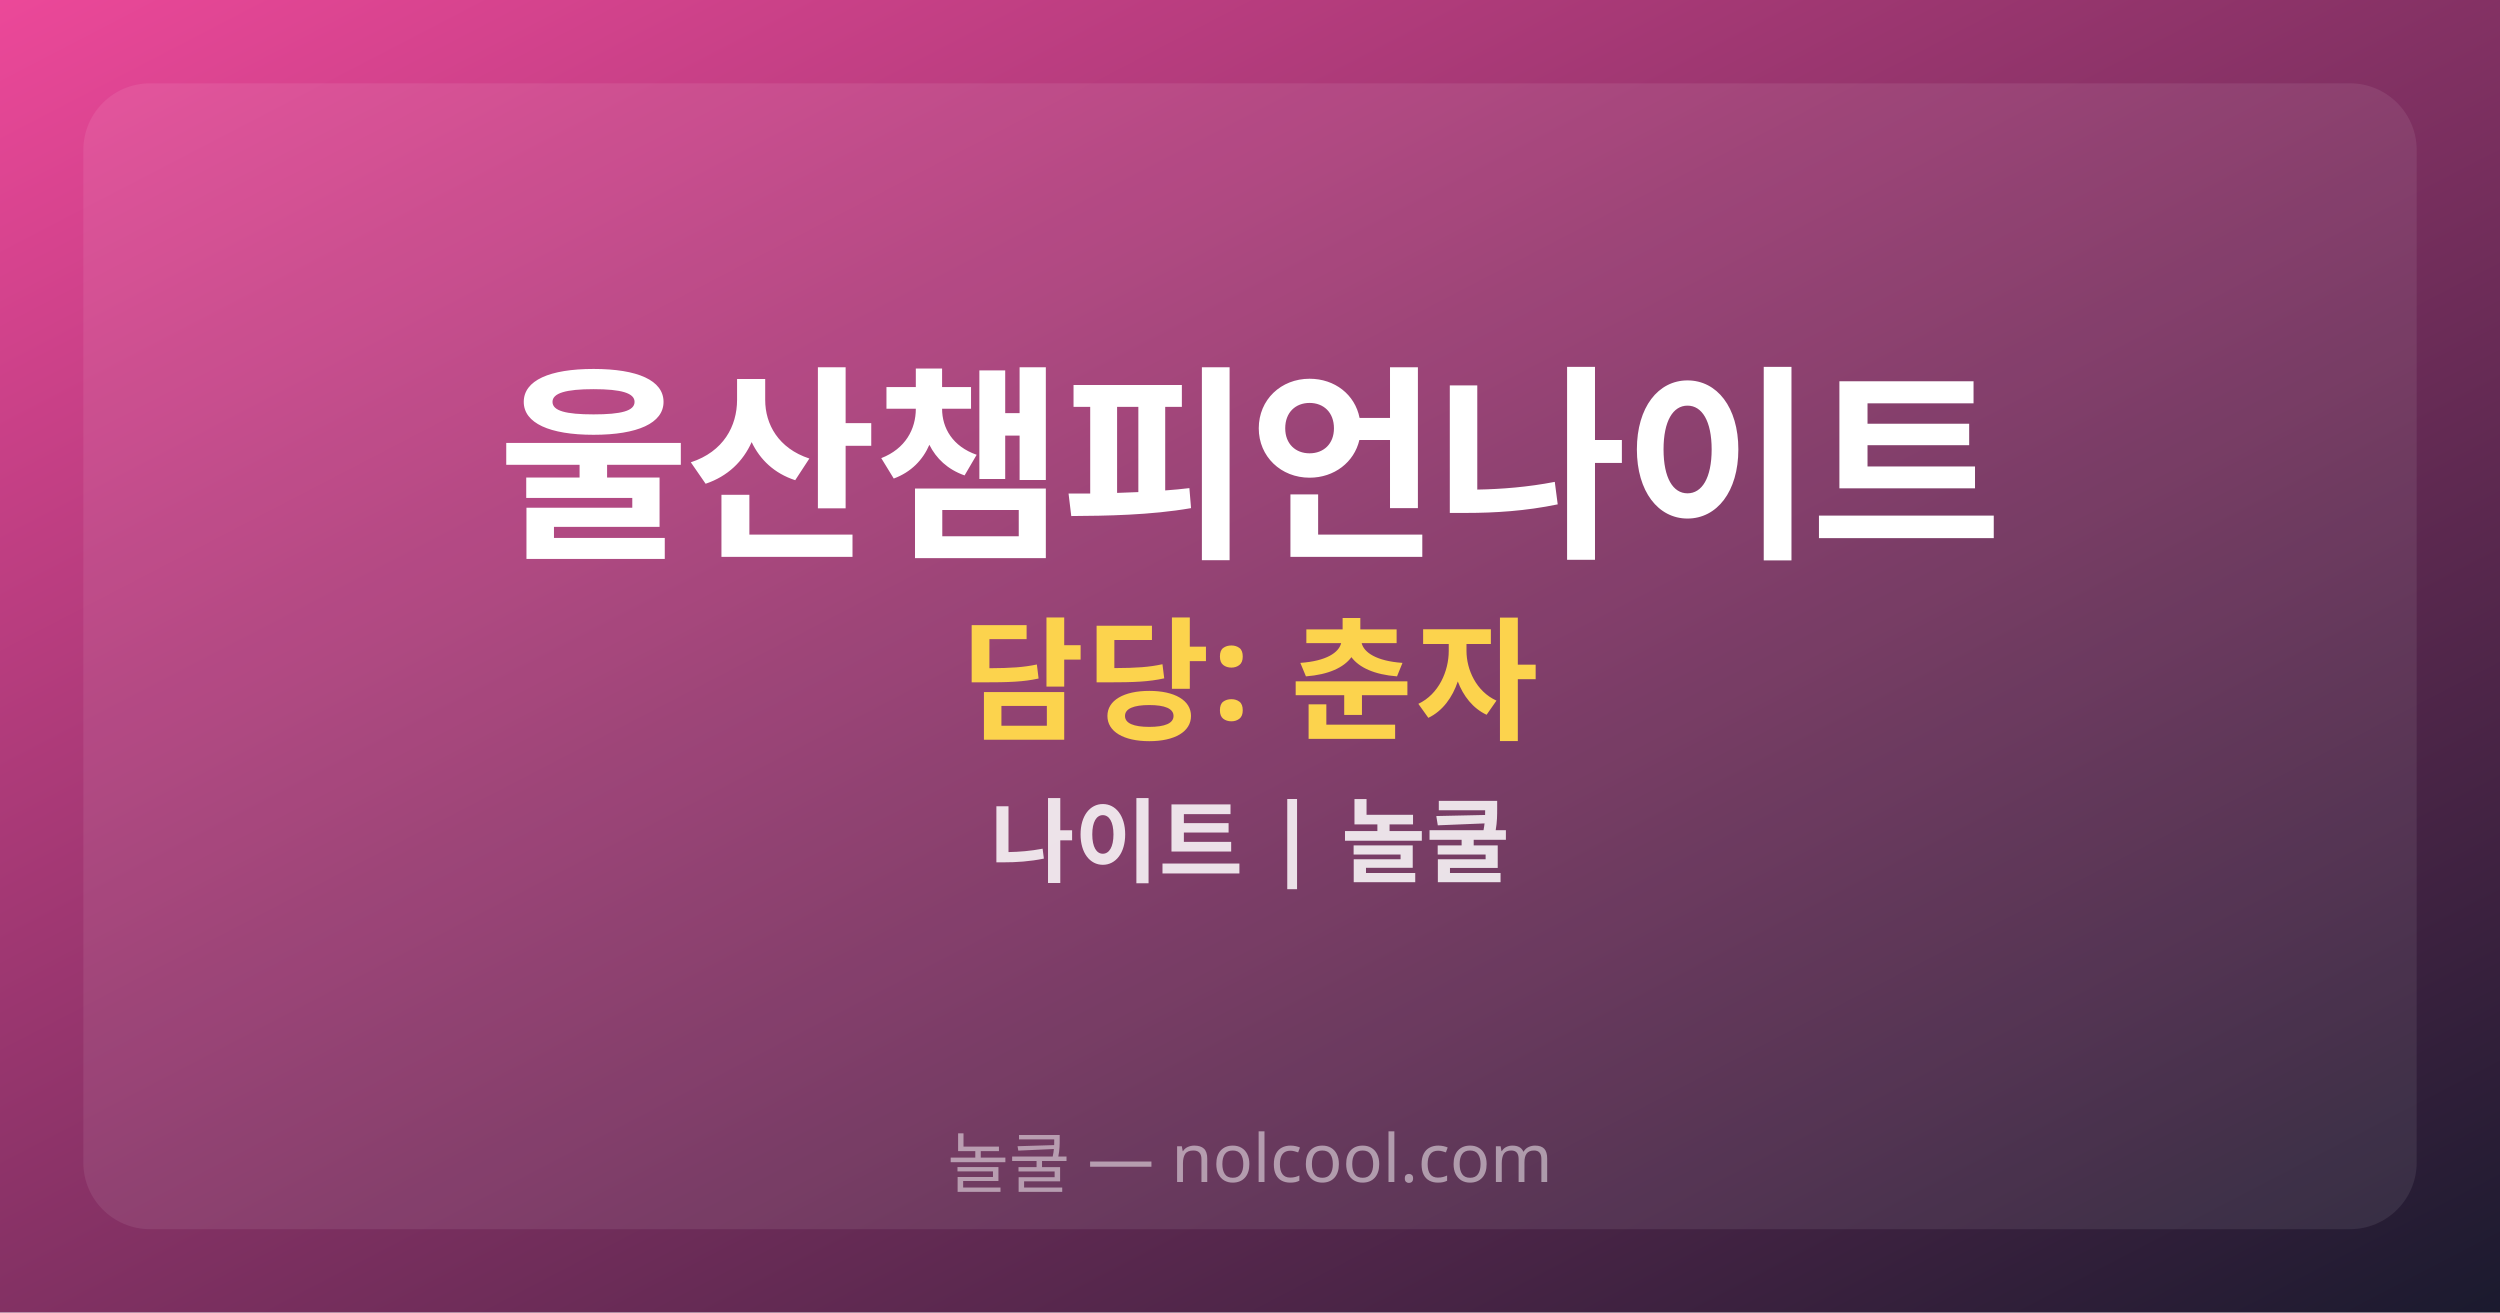
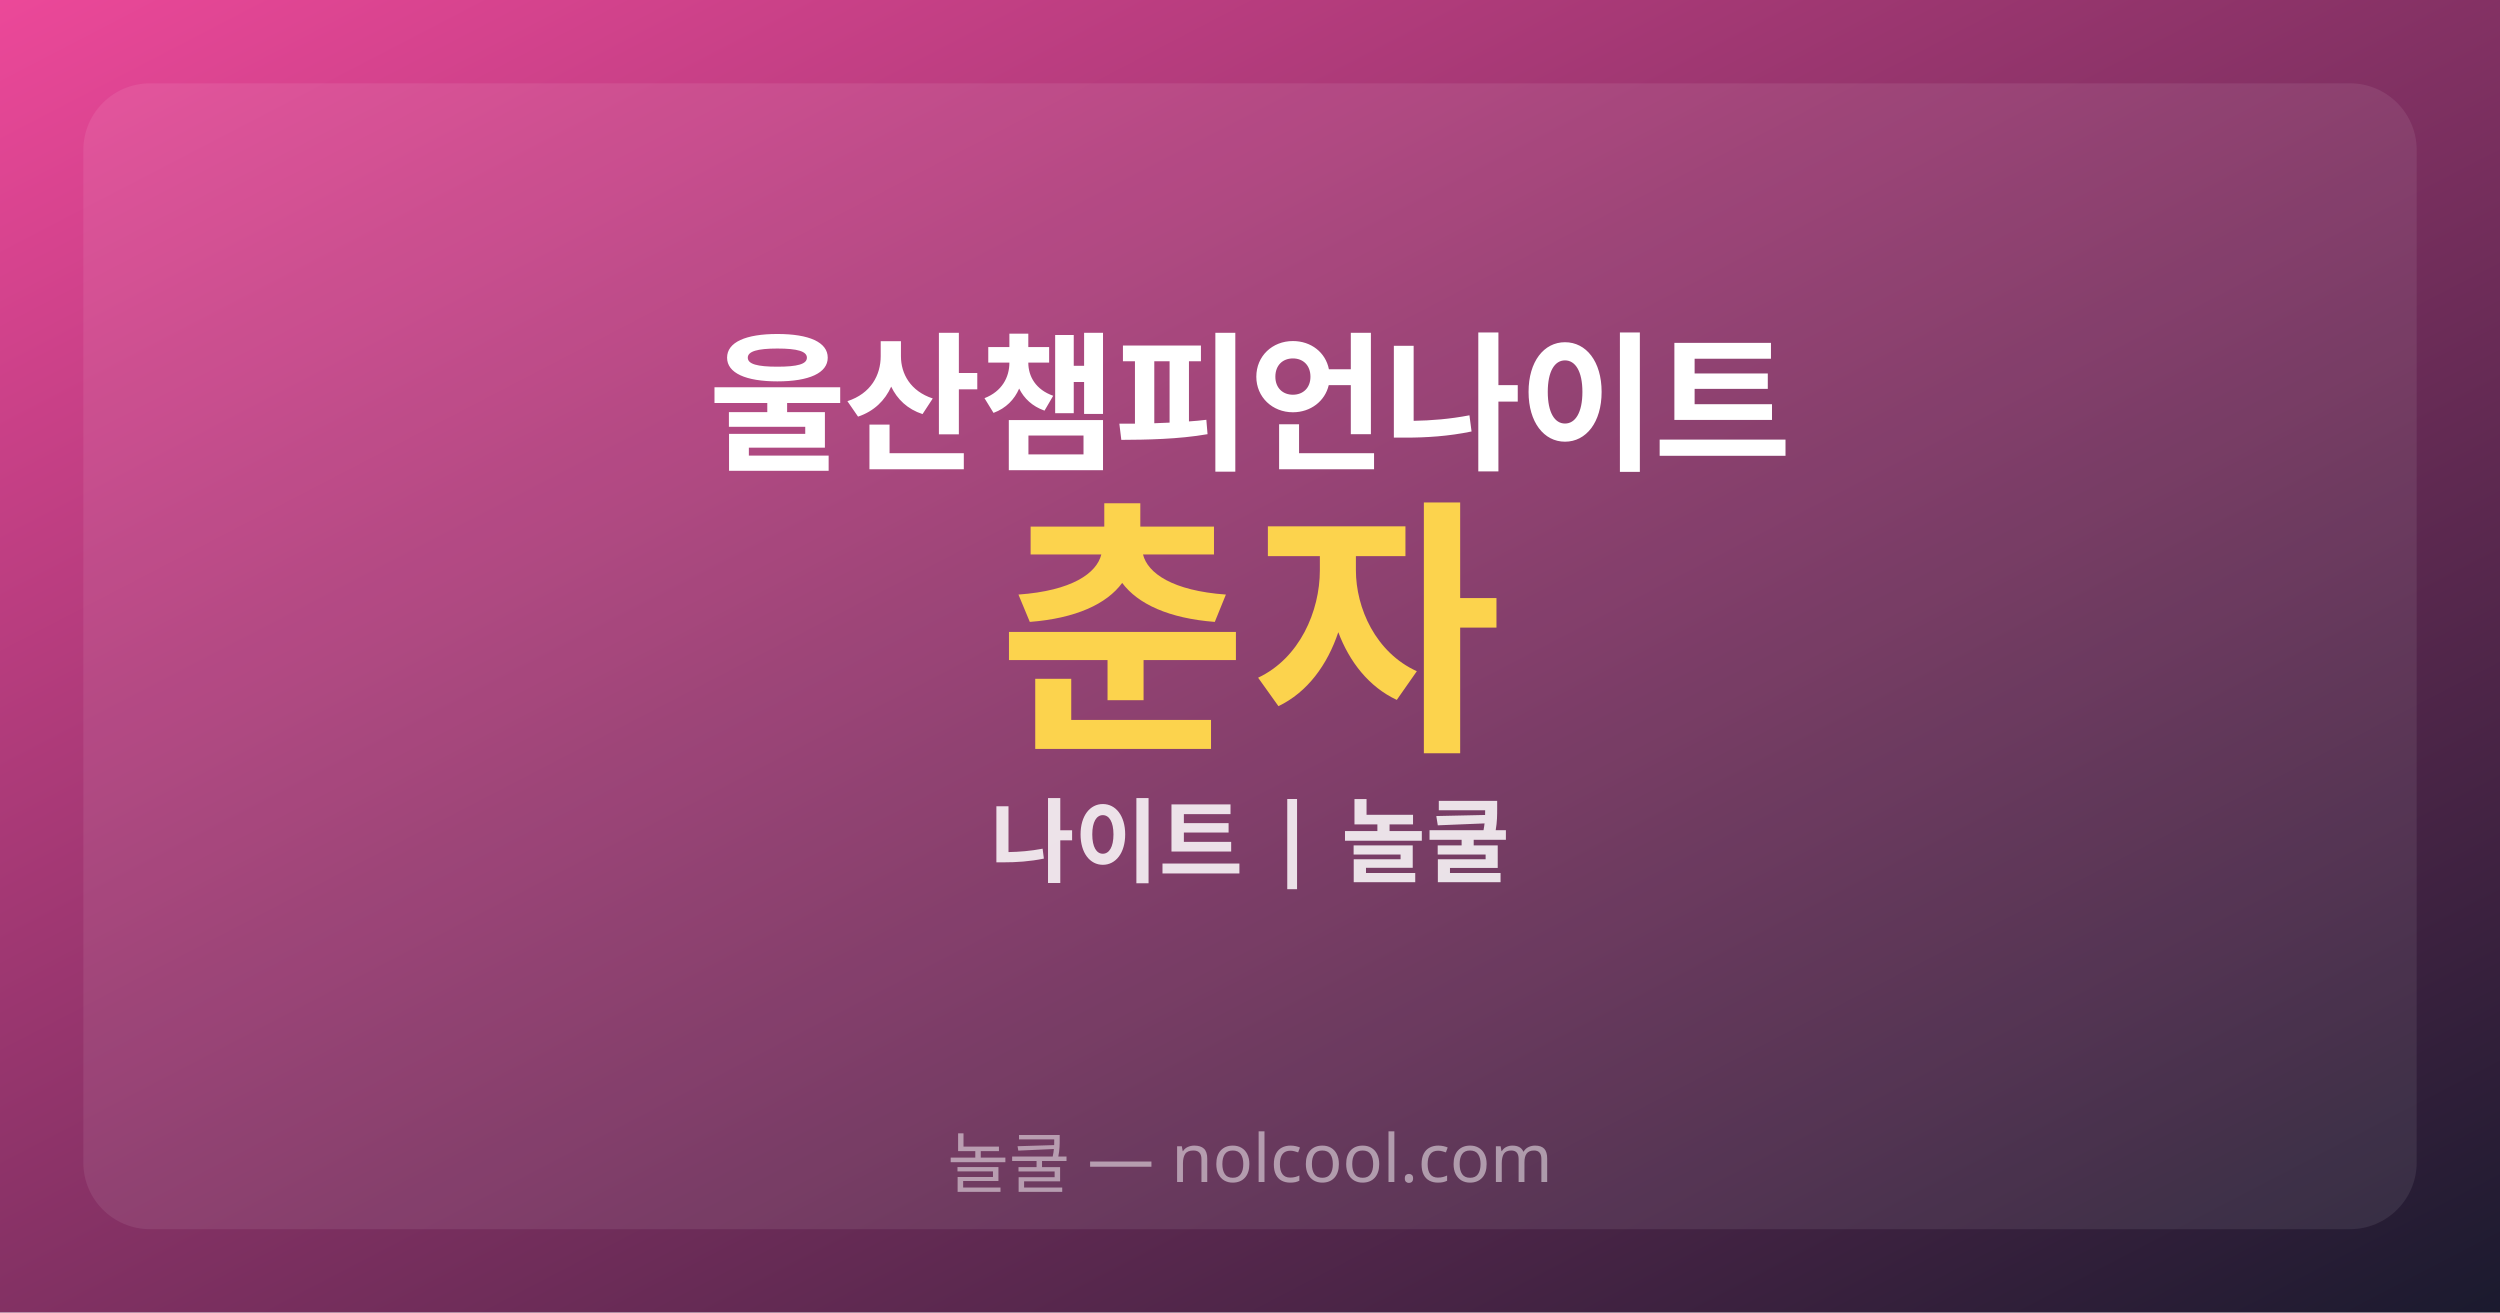
<svg xmlns="http://www.w3.org/2000/svg" width="1200" height="630" viewBox="0 0 1200 630">
  <defs>
    <linearGradient id="bg" x1="0%" y1="0%" x2="100%" y2="100%">
      <stop offset="0%" style="stop-color:#EC4899;stop-opacity:1" />
      <stop offset="100%" style="stop-color:#1a1a2e;stop-opacity:1" />
    </linearGradient>
  </defs>
  <rect width="1200" height="630" fill="url(#bg)" />
  <rect x="40" y="40" width="1120" height="550" rx="32" fill="rgba(255,255,255,0.08)" />
-   <text x="600" y="260" text-anchor="middle" font-family="sans-serif" font-size="100" font-weight="900" fill="white" letter-spacing="-0.02em">울산챔피언나이트</text>
-   <text x="600" y="350" text-anchor="middle" font-family="sans-serif" font-size="64" font-weight="800" fill="#FCD34D" letter-spacing="0.02em">담당: 춘자</text>
+   <text x="600" y="220" text-anchor="middle" font-family="sans-serif" font-size="72" font-weight="900" fill="white" letter-spacing="-0.02em">울산챔피언나이트</text>
+   <text x="600" y="350" text-anchor="middle" font-family="sans-serif" font-size="130" font-weight="900" fill="#FCD34D" letter-spacing="0.02em">춘자</text>
  <text x="600" y="420" text-anchor="middle" font-family="sans-serif" font-size="44" font-weight="600" fill="rgba(255,255,255,0.85)">나이트 | 놀쿨</text>
  <text x="600" y="570" text-anchor="middle" font-family="sans-serif" font-size="32" font-weight="500" fill="rgba(255,255,255,0.5)">놀쿨 — nolcool.com</text>
</svg>
